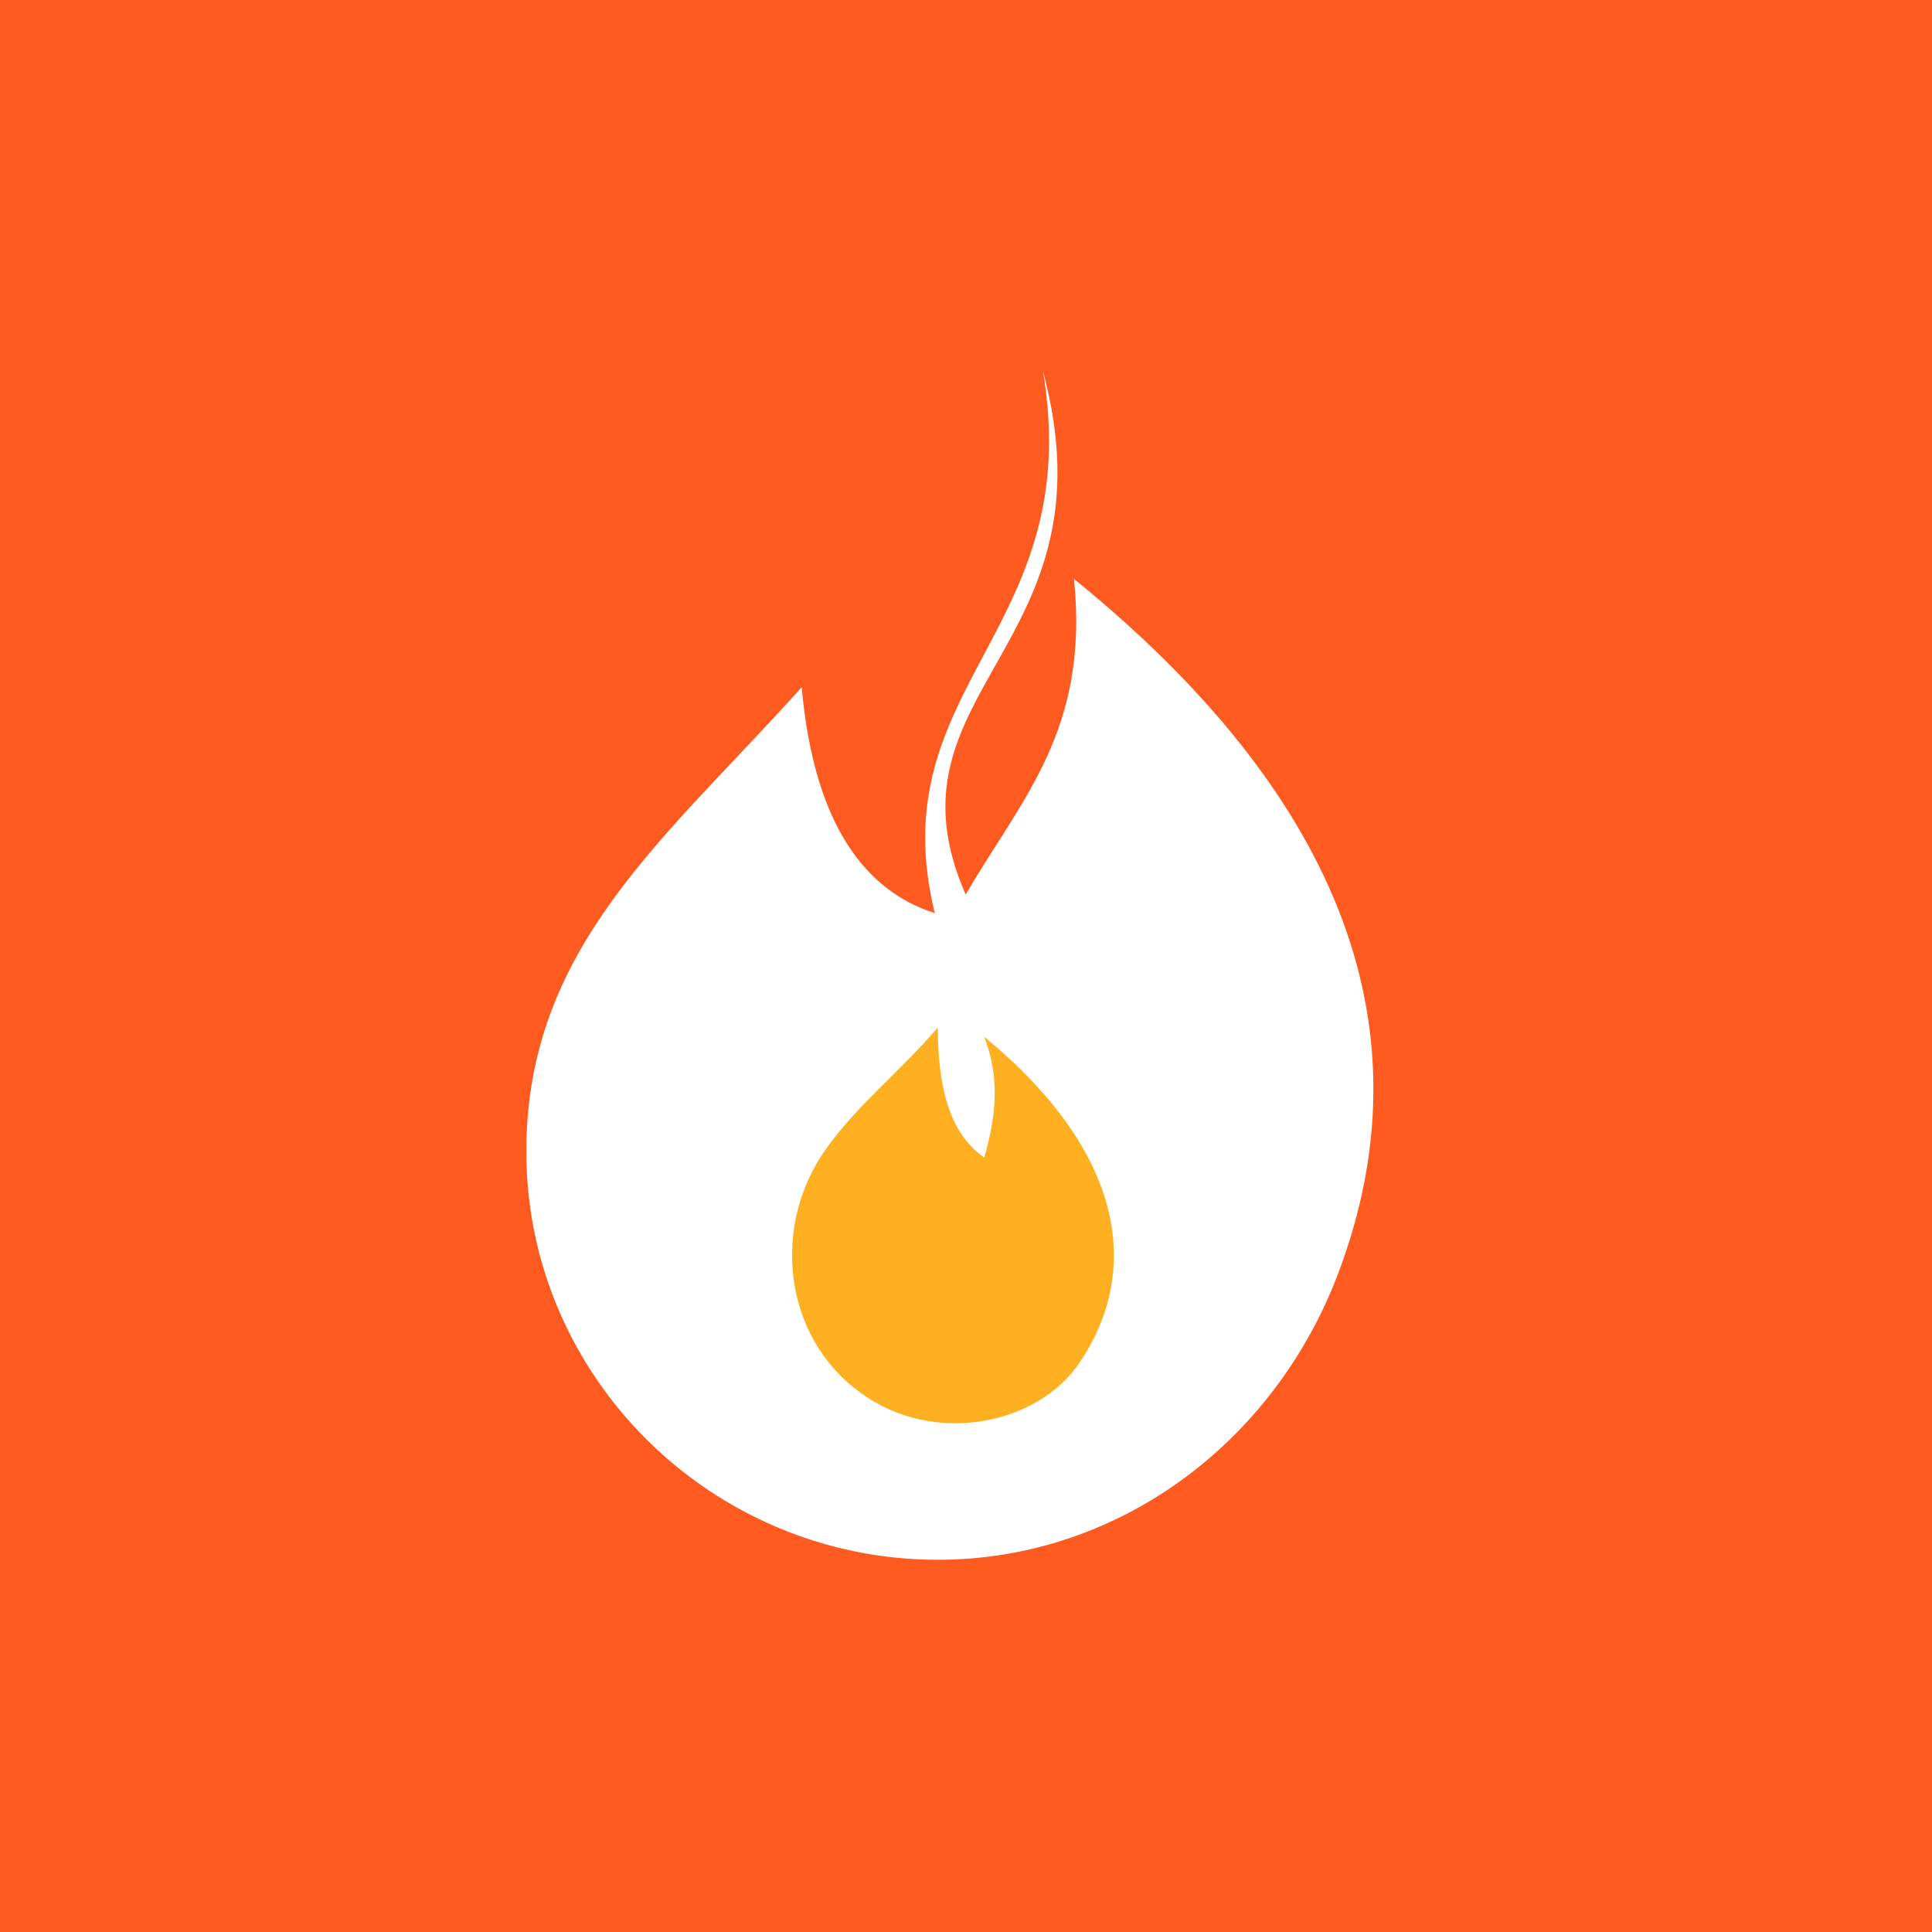
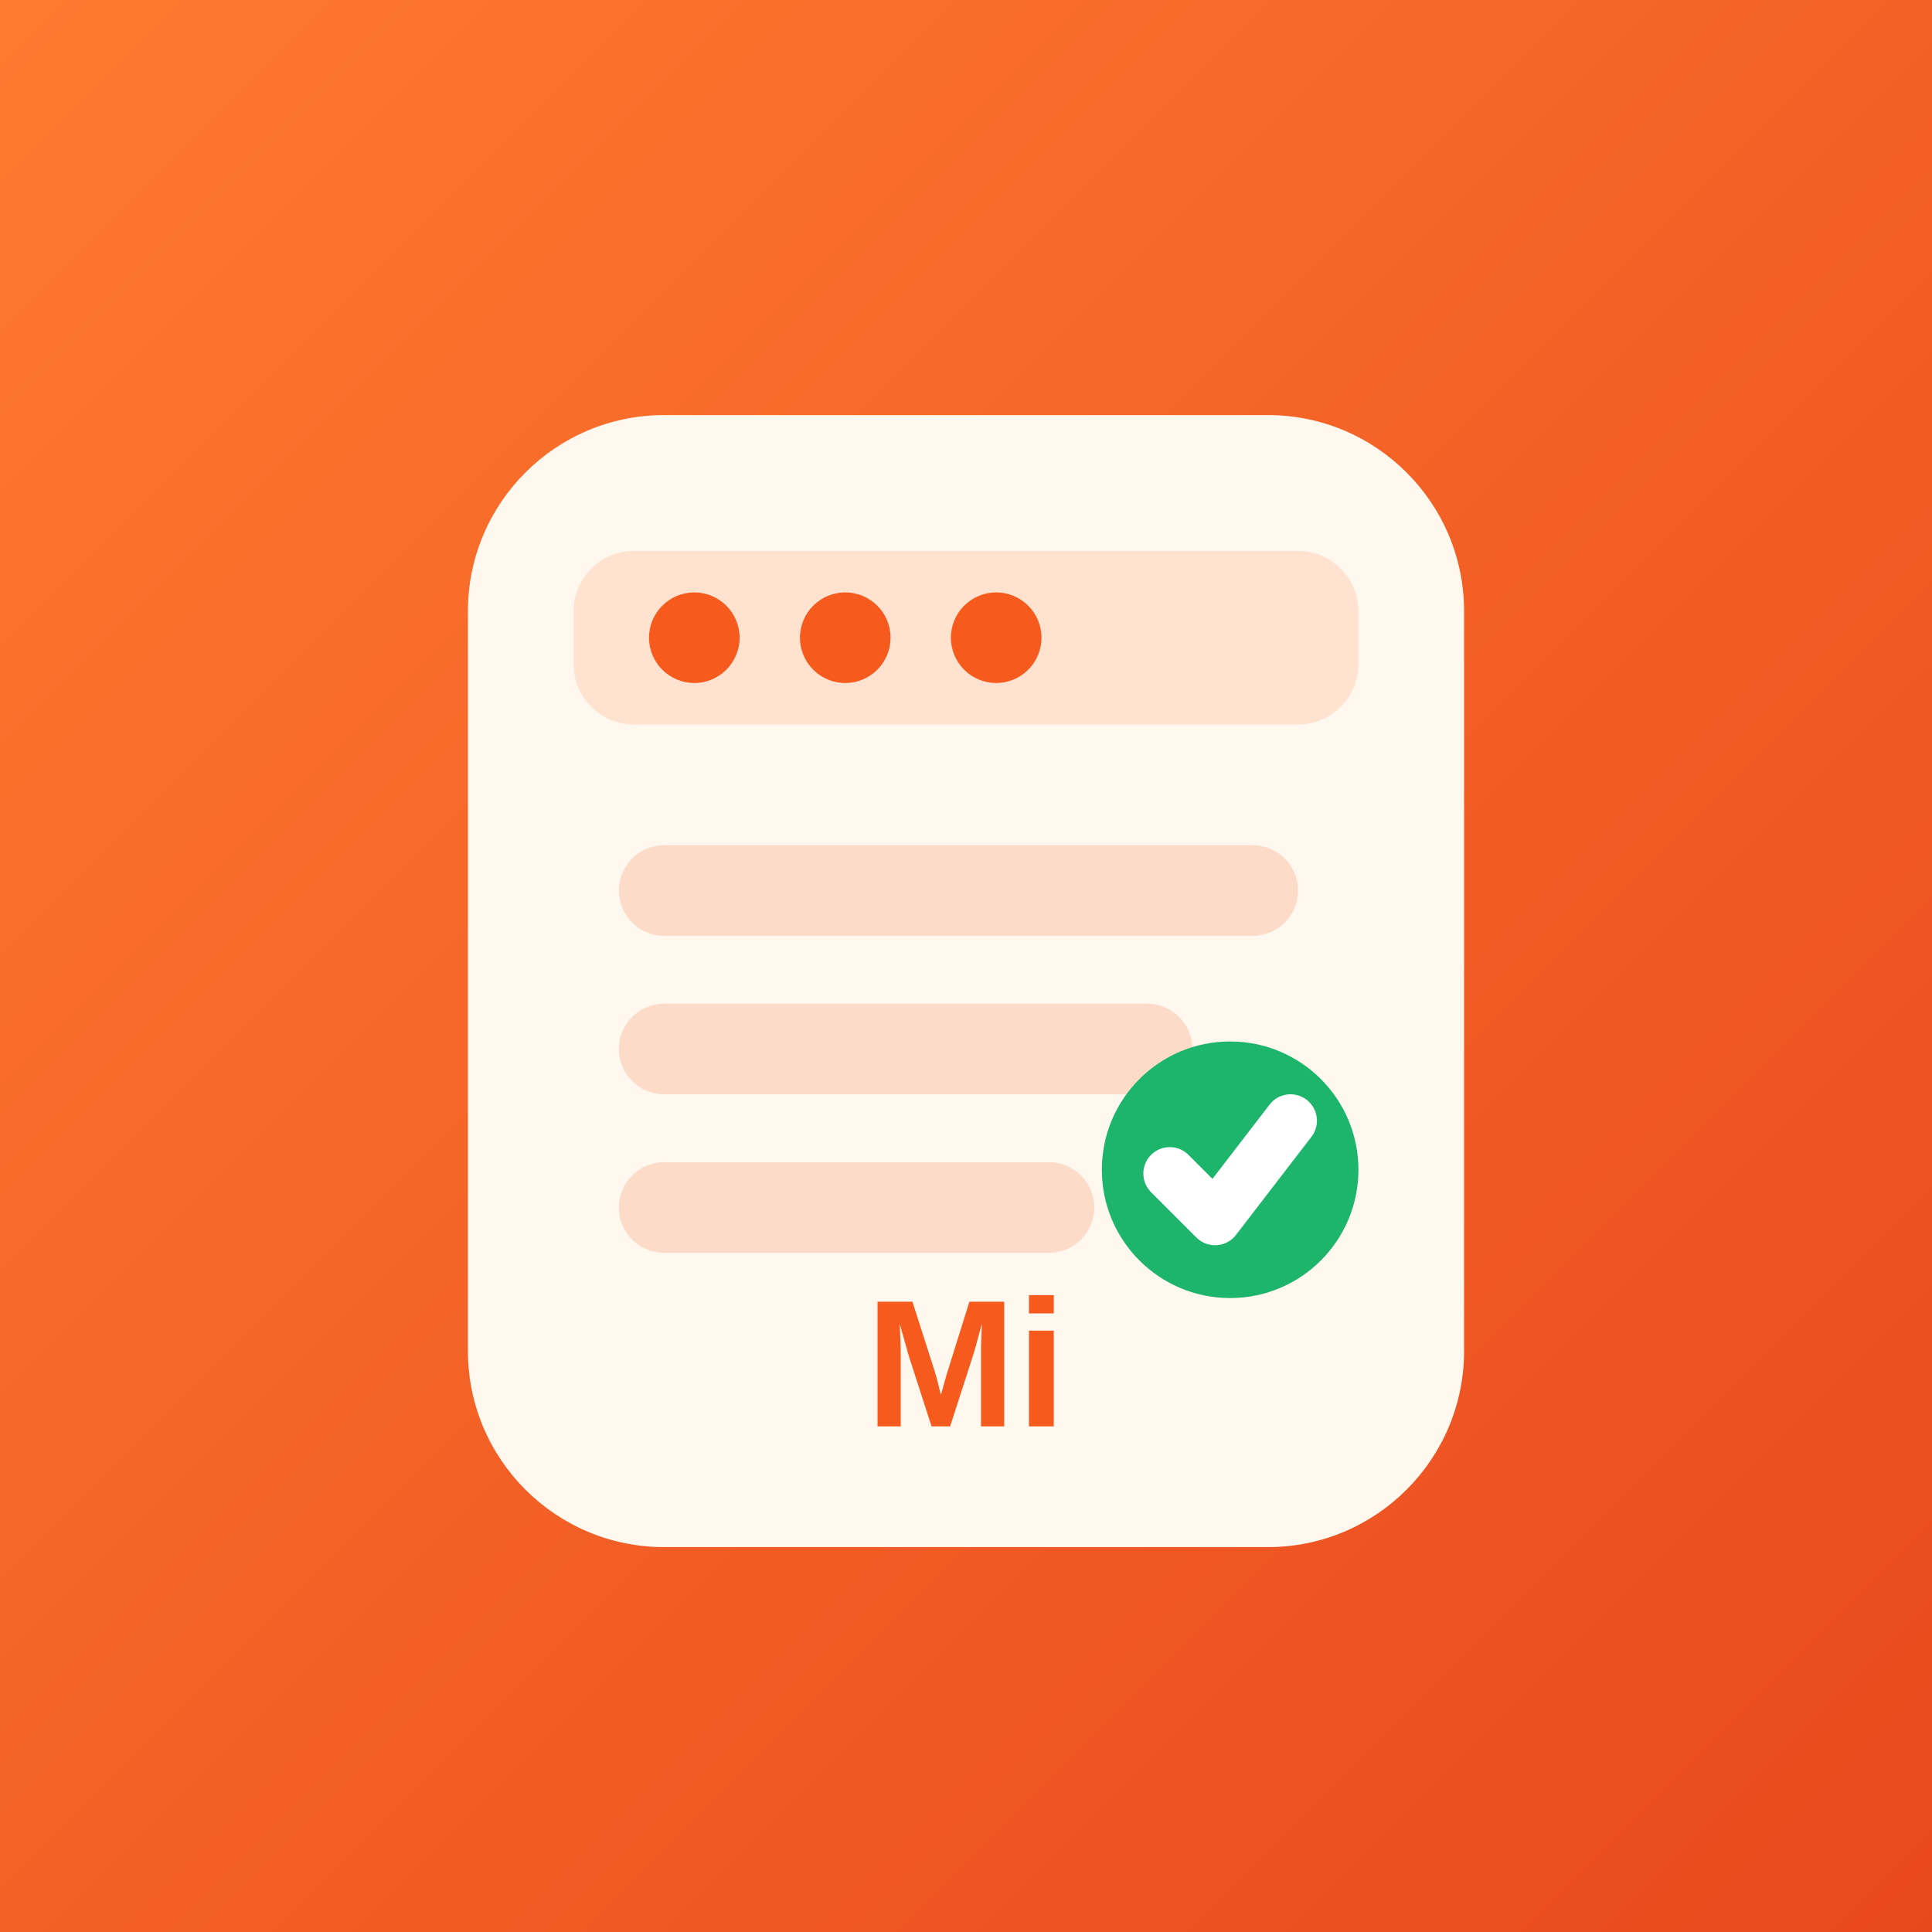
- <svg xmlns="http://www.w3.org/2000/svg" viewBox="0 0 512 512">
-   <rect width="512" height="512" fill="#ff5a1f" />
-   <g transform="translate(46 46) scale(.82)">
-     <path d="M281 64c24 89-54 103-25 169 18-31 40-53 35-102 85 69 114 143 87 220-20 58-72 97-131 97-73 0-133-59-133-132 0-66 45-101 89-150 4 45 21 66 43 73-18-74 49-91 35-175Z" fill="#fff" />
-     <path d="M262 279c45 37 51 75 31 105-14 21-48 27-71 10-25-18-29-54-11-79 10-14 23-24 36-39 0 22 5 35 15 42 4-14 5-26 0-39Z" fill="#ffb020" />
-   </g>
+ <svg xmlns="http://www.w3.org/2000/svg" viewBox="0 0 512 512" role="img" aria-label="Mi Menu maskable">
+   <defs>
+     <linearGradient id="mask-bg" x1="0" x2="1" y1="0" y2="1">
+       <stop offset="0%" stop-color="#ff7a2f" />
+       <stop offset="100%" stop-color="#e8481d" />
+     </linearGradient>
+   </defs>
+   <rect width="512" height="512" fill="url(#mask-bg)" />
+   <rect x="124" y="110" width="264" height="300" rx="52" fill="#fff8ef" />
+   <rect x="152" y="146" width="208" height="46" rx="16" fill="#ffe2cf" />
+   <circle cx="184" cy="169" r="12" fill="#f65a1c" />
+   <circle cx="224" cy="169" r="12" fill="#f65a1c" />
+   <circle cx="264" cy="169" r="12" fill="#f65a1c" />
+   <rect x="164" y="224" width="180" height="24" rx="12" fill="#f65a1c" opacity=".18" />
+   <rect x="164" y="266" width="152" height="24" rx="12" fill="#f65a1c" opacity=".18" />
+   <rect x="164" y="308" width="126" height="24" rx="12" fill="#f65a1c" opacity=".18" />
+   <circle cx="326" cy="310" r="34" fill="#1db56c" />
+   <path d="M310 311l12 12 20-26" fill="none" stroke="#fff" stroke-linecap="round" stroke-linejoin="round" stroke-width="14" />
+   <text x="256" y="378" text-anchor="middle" font-family="Manrope, Arial, sans-serif" font-size="48" font-weight="800" fill="#f65a1c">Mi</text>
</svg>
